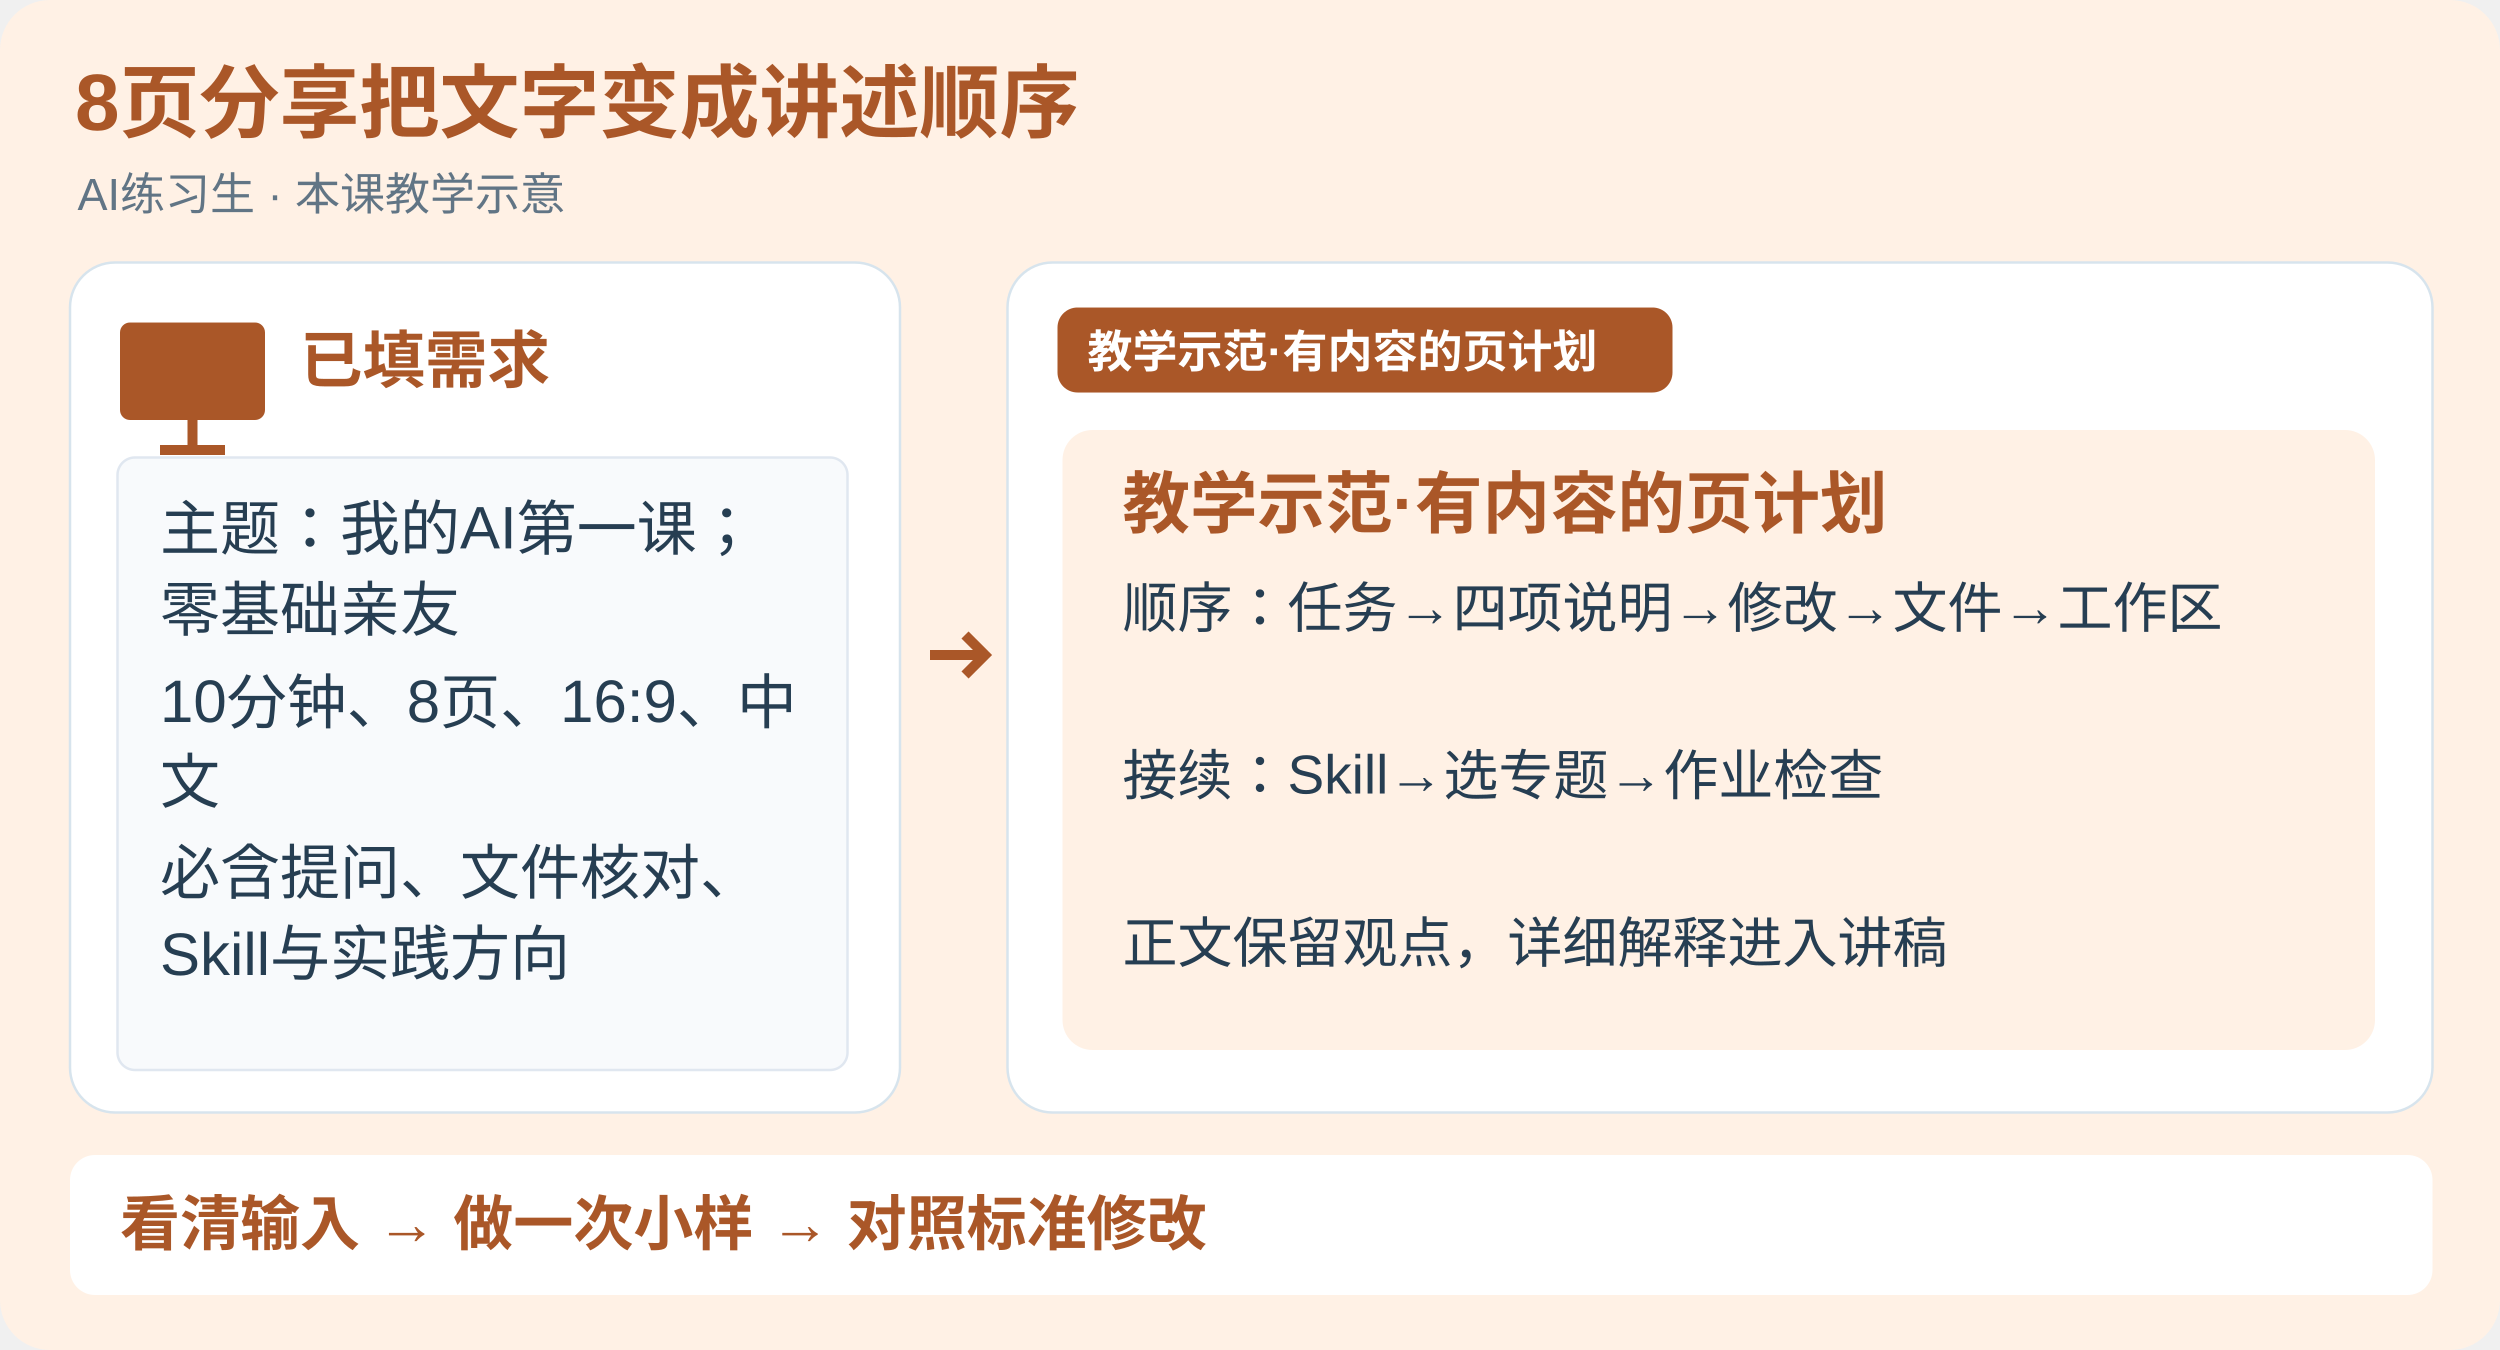
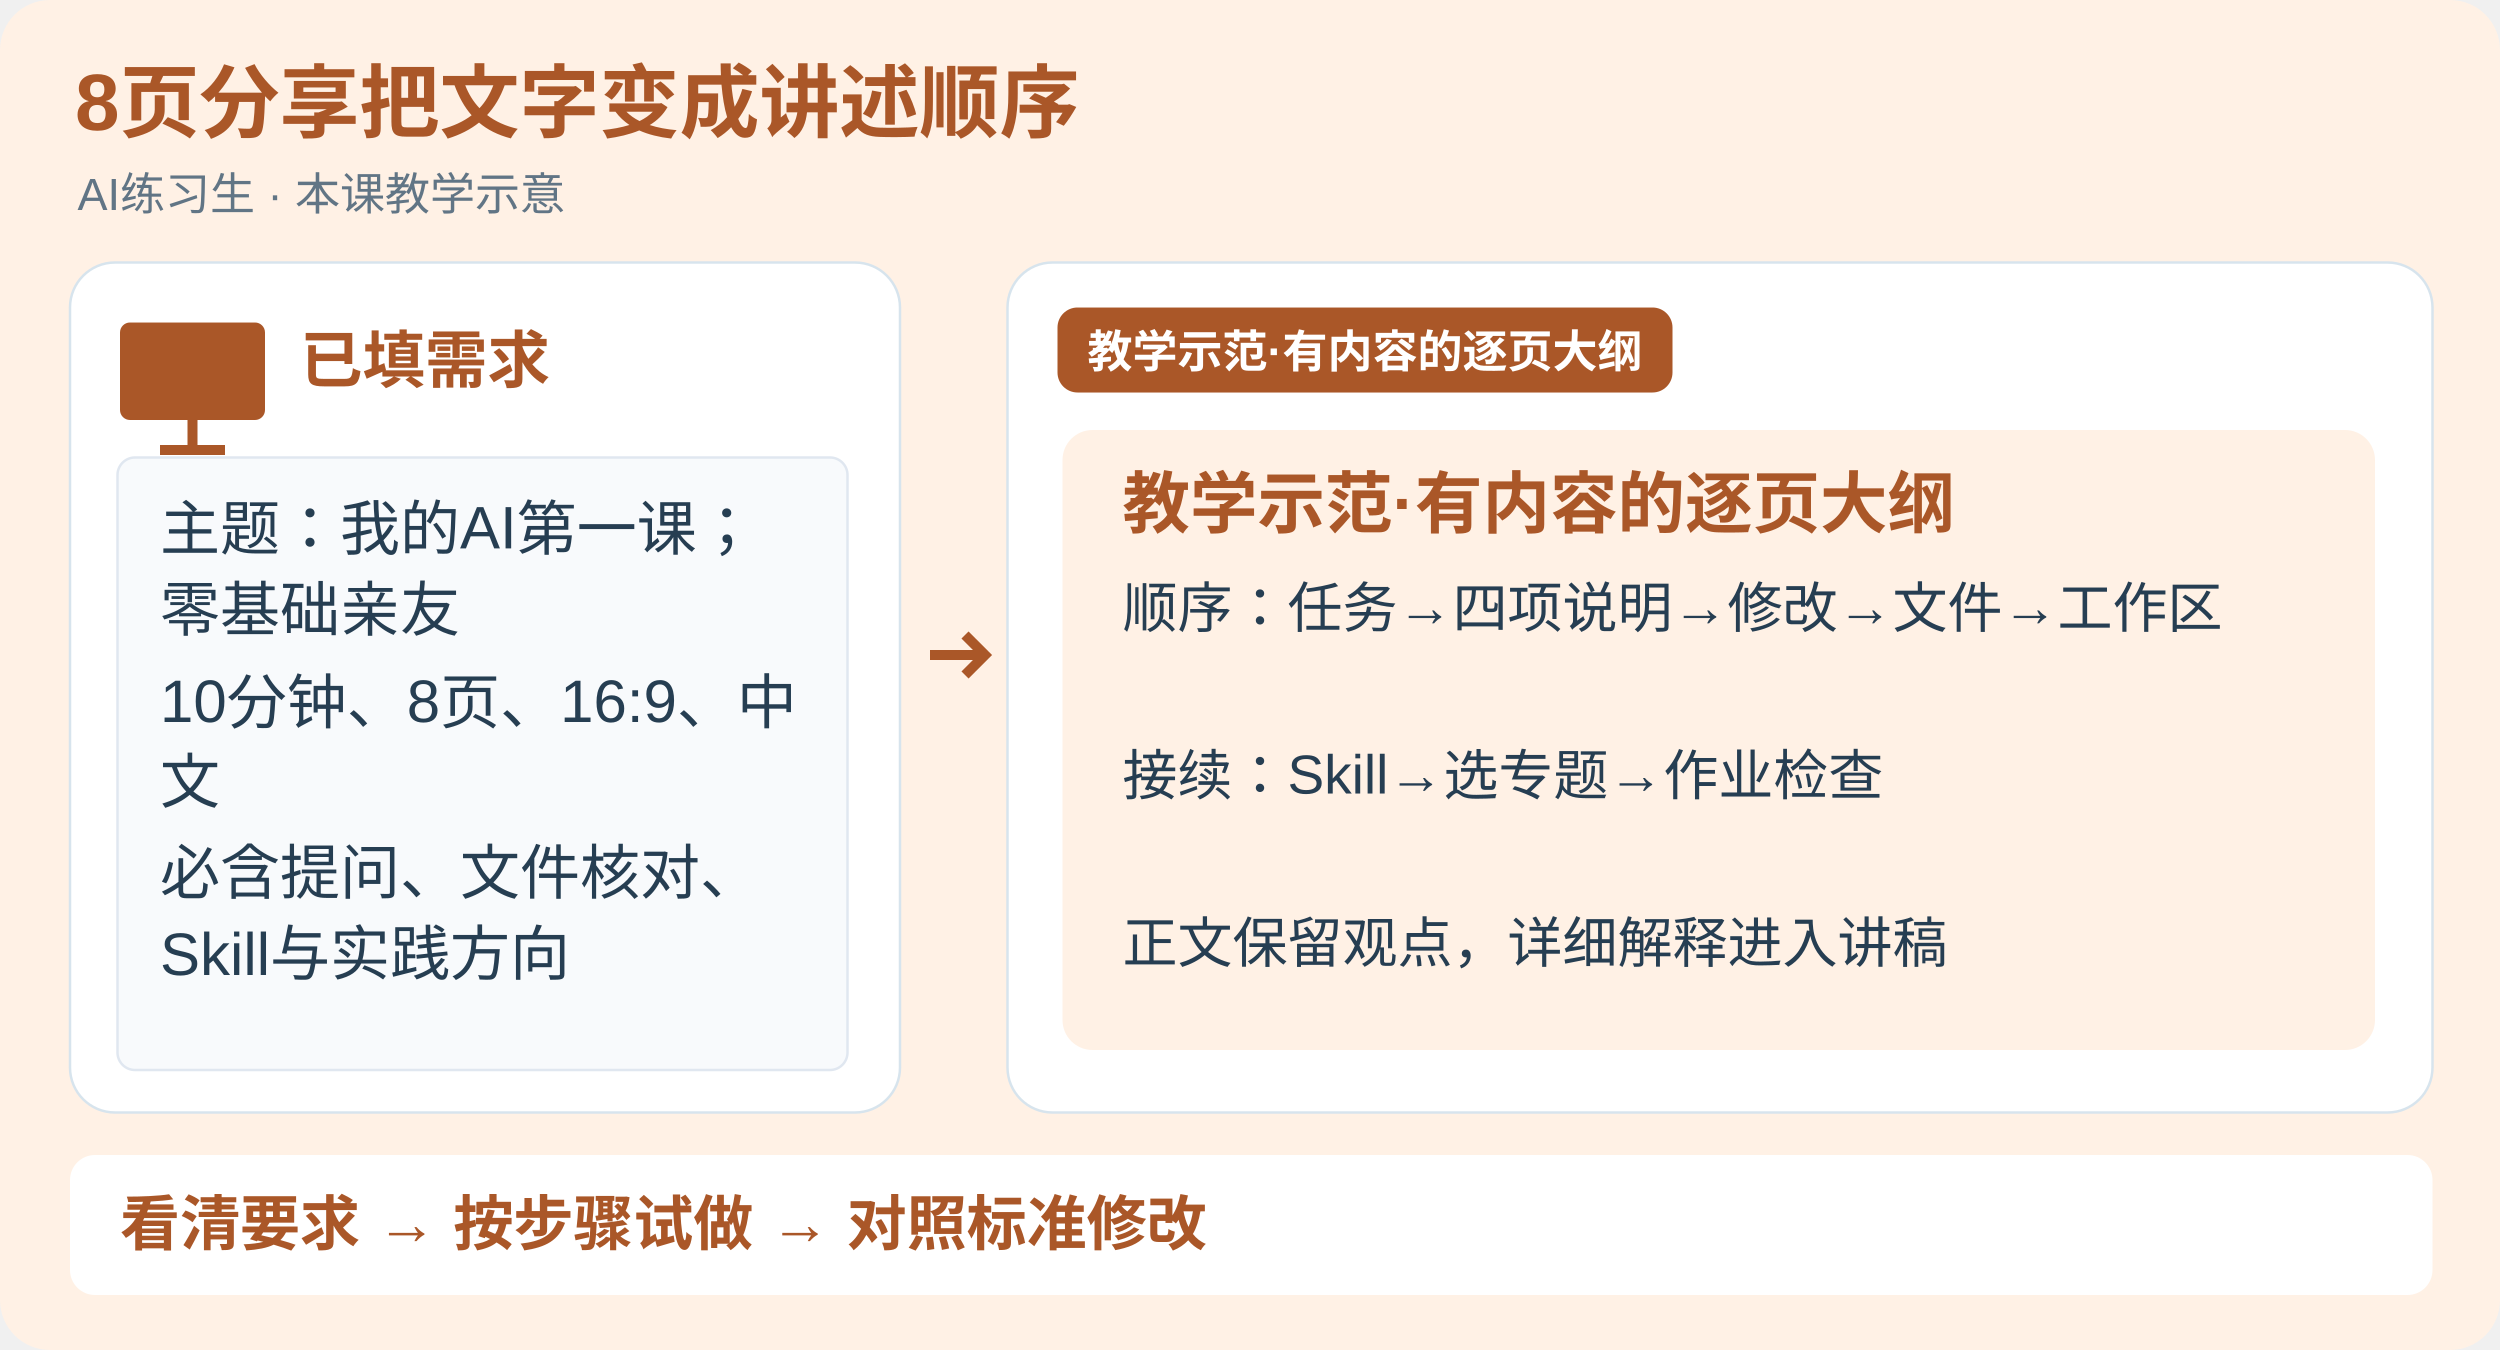
<svg xmlns="http://www.w3.org/2000/svg" width="1000" height="540" viewBox="0 0 1000 540" role="img" aria-labelledby="title desc">
  <style>text{font-family:'PingFang SC','Microsoft YaHei',Arial,sans-serif}</style>
  <rect x="0" y="0" width="1000" height="540" rx="20" fill="#fff1e5" stroke="none" />
  <text x="30" y="52" font-size="32" fill="#aa5728" font-weight="750">
    <tspan x="30" dy="0">8页分享把文字变成讲述顺序</tspan>
  </text>
  <text x="31" y="84" font-size="18" fill="#617585" font-weight="500">
    <tspan x="31" dy="0">AI练习生 · 本课教学示意</tspan>
  </text>
  <rect x="28" y="105" width="332" height="340" rx="18" fill="#fff" stroke="#d7e4ed" />
  <rect x="48" y="129" width="58" height="39" rx="4" fill="#aa5728" />
  <path d="M77 168v12m-13 0h26" stroke="#aa5728" stroke-width="4" />
  <text x="120" y="153" font-size="25" fill="#aa5728" font-weight="700">
    <tspan x="120" dy="0">已填需求</tspan>
  </text>
  <rect x="47" y="183" width="292" height="245" rx="7" fill="#f8fafc" stroke="#e0e7f0" />
  <text x="64" y="220" font-size="24" fill="#263e52" font-weight="500">
    <tspan x="64" dy="0">主题：我的AI第一课；</tspan>
    <tspan x="64" dy="32.4">零基础亲友</tspan>
  </text>
  <text x="64" y="288.8" font-size="24" fill="#263e52" font-weight="500">
    <tspan x="64" dy="0">10分钟、8页、16:9、中</tspan>
    <tspan x="64" dy="32.4">文</tspan>
  </text>
  <text x="64" y="357.6" font-size="24" fill="#263e52" font-weight="500">
    <tspan x="64" dy="0">必含提问、文件核对、</tspan>
    <tspan x="64" dy="32.4">Skill与实践方向</tspan>
  </text>
  <path d="M372 262h22m-8-8l8 8-8 8" stroke="#aa5728" stroke-width="4" fill="none" />
  <rect x="403" y="105" width="570" height="340" rx="18" fill="#fff" stroke="#d7e4ed" />
  <rect x="423" y="123" width="246" height="34" rx="8" fill="#aa5728" stroke="none" />
  <text x="435" y="147" font-size="18" fill="#fff" font-weight="700">
-     <tspan x="435" dy="0">教学示范·有内容的页计划</tspan>
+     <tspan x="435" dy="0">教学示范·有内容的逐页大纲</tspan>
  </text>
  <rect x="425" y="172" width="525" height="248" rx="12" fill="#fff1e5" stroke="none" />
  <text x="449" y="211" font-size="27" fill="#aa5728" font-weight="750">
-     <tspan x="449" dy="0">教学示范·有内容的页计划</tspan>
+     <tspan x="449" dy="0">教学示范·有内容的逐页大纲</tspan>
  </text>
  <text x="449" y="251" font-size="22" fill="#263e52" font-weight="500">
    <tspan x="449" dy="0">顺序：任务→四项说明→修改→文件→工作区</tspan>
  </text>
  <text x="449" y="318" font-size="22" fill="#263e52" font-weight="500">
    <tspan x="449" dy="0">接续：Skill→选专题→作业检查</tspan>
  </text>
  <text x="449" y="385" font-size="22" fill="#263e52" font-weight="500">
    <tspan x="449" dy="0">正文保留观点，详细解释进入讲稿</tspan>
  </text>
  <rect x="28" y="462" width="945" height="56" rx="10" fill="#fff" stroke="none" />
  <text x="48" y="498" font-size="24" fill="#aa5728" font-weight="650">
-     <tspan x="48" dy="0">看清输入 → 做一次小样 → 对照标准修改</tspan>
+     <tspan x="48" dy="0">看清要求 → 按步骤试做 → 对照标准修改</tspan>
  </text>
</svg>
